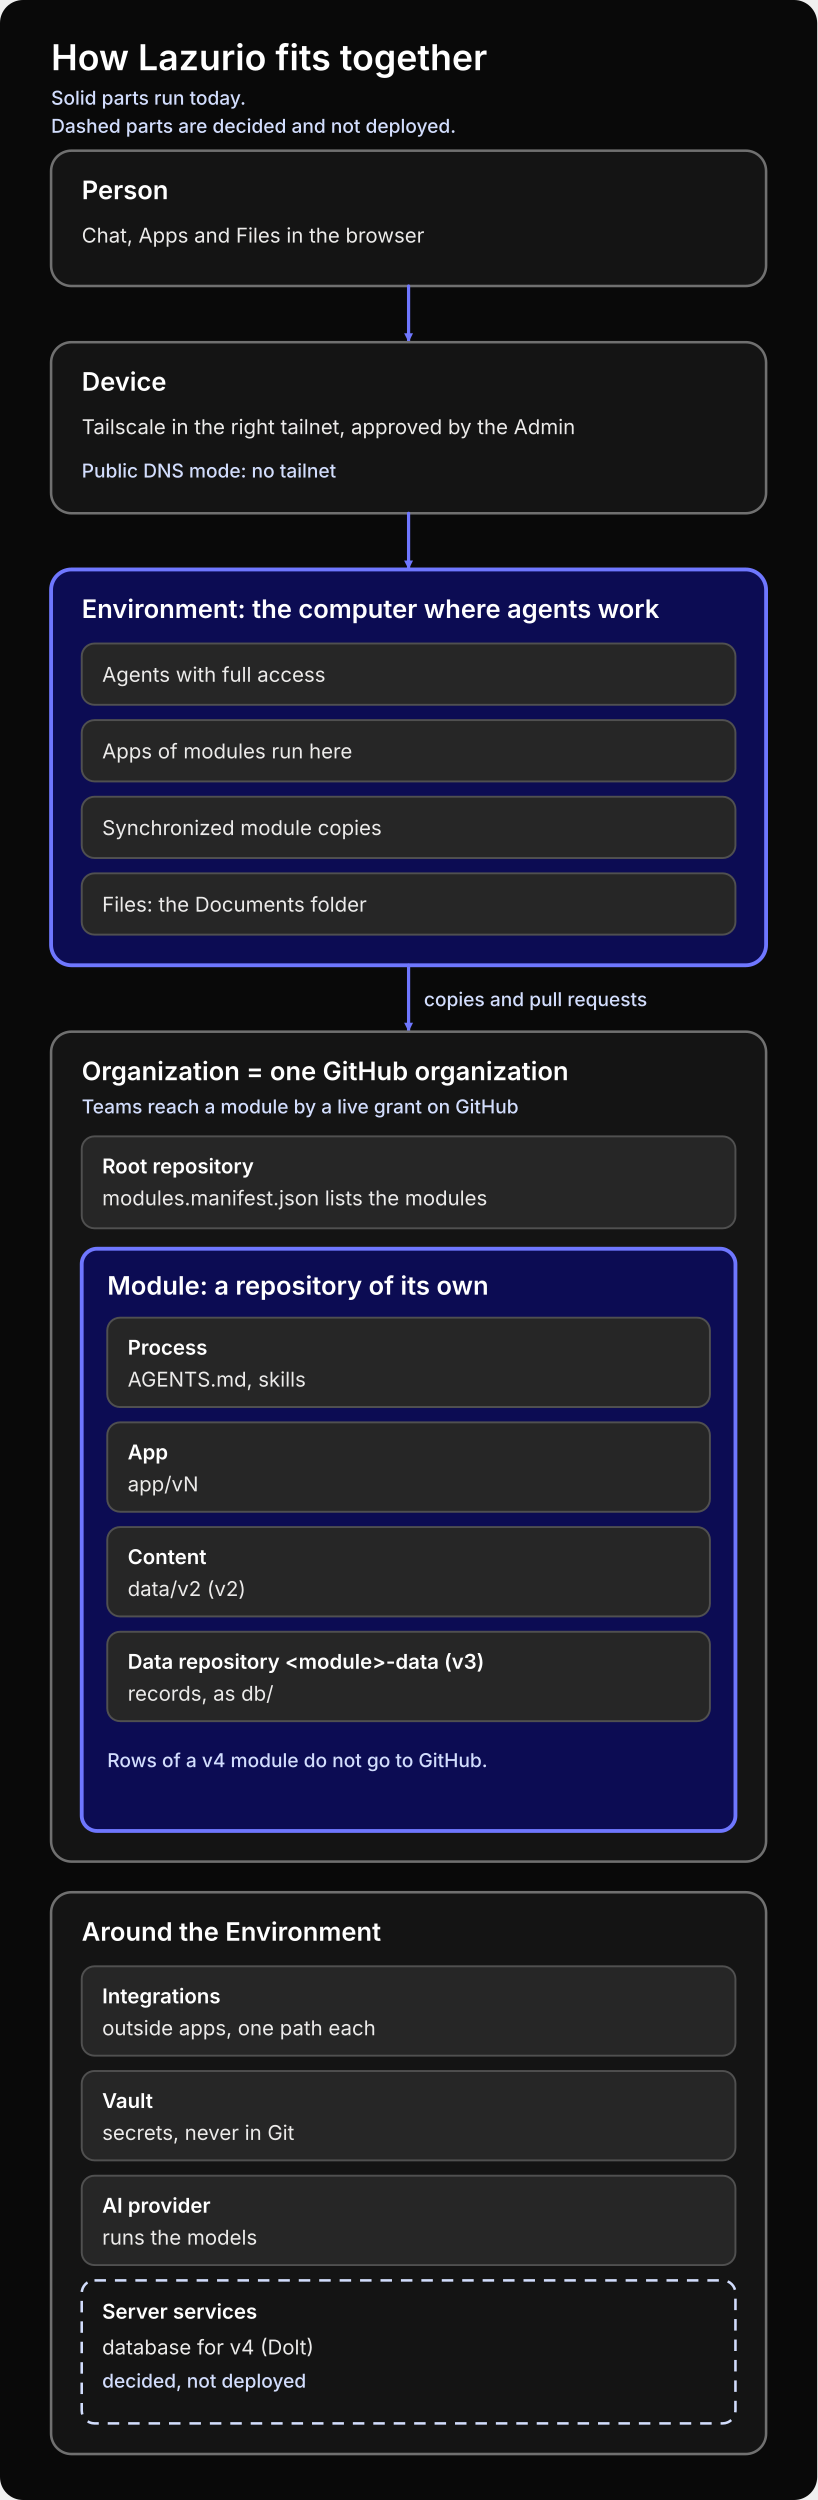
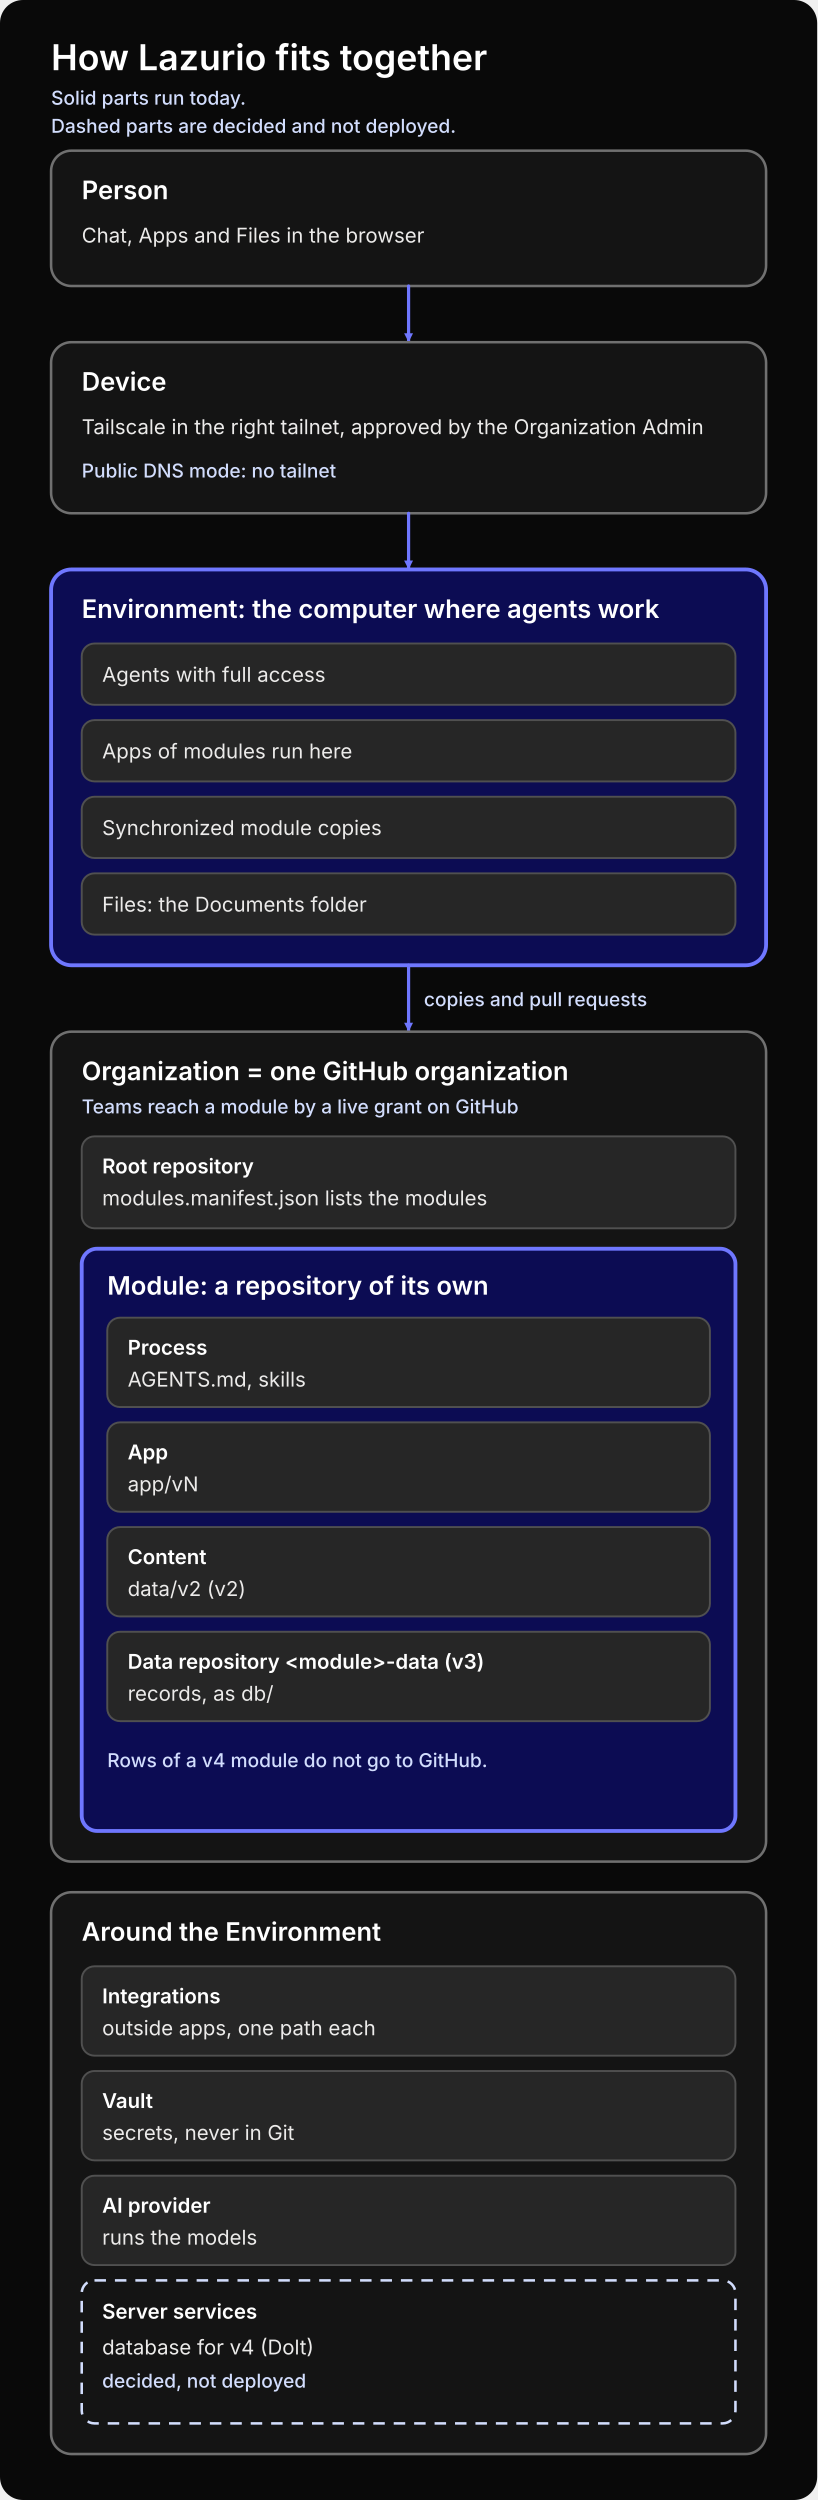
<svg xmlns="http://www.w3.org/2000/svg" width="640" height="1958" viewBox="0 0 640 1958" role="img" aria-labelledby="title description">
  <defs>
    <marker id="arrow" viewBox="0 0 9 9" refX="8" refY="4.5" markerWidth="9" markerHeight="9" markerUnits="userSpaceOnUse" orient="auto">
      <path d="M 1 1 L 8 4.5 L 1 8 z" fill="#6f77ff" />
    </marker>
    <marker id="arrowplanned" viewBox="0 0 9 9" refX="8" refY="4.5" markerWidth="9" markerHeight="9" markerUnits="userSpaceOnUse" orient="auto">
      <path d="M 1 1 L 8 4.5 L 1 8 z" fill="#d2ddfd" />
    </marker>
    <style>.bg{fill:#090909}.panel{fill:#141414;stroke:#707070;stroke-width:2}.focus{fill:#0c0c53;stroke:#6f77ff;stroke-width:3}.item{fill:#262626;stroke:#505050;stroke-width:1.5}.planned{fill:#141414;stroke:#d2ddfd;stroke-width:2;stroke-dasharray:9 7}.title{fill:#fff;font:600 28px Inter,Arial,sans-serif}.label{fill:#fff;font:600 20px Inter,Arial,sans-serif}.name{fill:#fff;font:600 16px Inter,Arial,sans-serif}.copy{fill:#ecebea;font:400 16px Inter,Arial,sans-serif}.note{fill:#d2ddfd;font:500 15px Inter,Arial,sans-serif}.flow{fill:none;stroke:#6f77ff;stroke-width:2.5;stroke-linecap:round;marker-end:url(#arrow)}.flowplanned{fill:none;stroke:#d2ddfd;stroke-width:2;stroke-dasharray:7 6;stroke-linecap:round;marker-end:url(#arrowplanned)}</style>
  </defs>
  <rect class="bg" width="640" height="1958" rx="18" />
  <text class="title" x="40" y="55">How Lazurio fits together</text>
  <text class="note" x="40" y="82">Solid parts run today.</text>
  <text class="note" x="40" y="104">Dashed parts are decided and not deployed.</text>
  <g data-node="person">
    <rect class="panel" x="40" y="118" width="560" height="106" rx="16" />
    <text class="label" x="64" y="156">Person</text>
    <text class="copy" x="64" y="190">Chat, Apps and Files in the browser</text>
  </g>
  <path class="flow" d="M320 224 V268" />
  <g data-node="device">
    <rect class="panel" x="40" y="268" width="560" height="134" rx="16" />
    <text class="label" x="64" y="306">Device</text>
-     <text class="copy" x="64" y="340">Tailscale in the right tailnet, approved by the Admin</text>
+     <text class="copy" x="64" y="340">Tailscale in the right tailnet, approved by the Organization Admin</text>
    <text class="note" x="64" y="374">Public DNS mode: no tailnet</text>
  </g>
  <path class="flow" d="M320 402 V446" />
  <g data-node="environment">
    <rect class="focus" x="40" y="446" width="560" height="310" rx="16" />
    <text class="label" x="64" y="484">Environment: the computer where agents work</text>
    <rect class="item" x="64" y="504" width="512" height="48" rx="10" />
    <text class="copy" x="80" y="534">Agents with full access</text>
    <rect class="item" x="64" y="564" width="512" height="48" rx="10" />
    <text class="copy" x="80" y="594">Apps of modules run here</text>
    <rect class="item" x="64" y="624" width="512" height="48" rx="10" />
    <text class="copy" x="80" y="654">Synchronized module copies</text>
    <rect class="item" x="64" y="684" width="512" height="48" rx="10" />
    <text class="copy" x="80" y="714">Files: the Documents folder</text>
  </g>
  <path class="flow" d="M320 756 V808" />
  <text class="note" x="332" y="788">copies and pull requests</text>
  <g data-node="organization">
    <rect class="panel" x="40" y="808" width="560" height="650" rx="16" />
    <text class="label" x="64" y="846">Organization = one GitHub organization</text>
    <text class="note" x="64" y="872">Teams reach a module by a live grant on GitHub</text>
    <rect class="item" x="64" y="890" width="512" height="72" rx="10" />
    <text class="name" x="80" y="919">Root repository</text>
    <text class="copy" x="80" y="944">modules.manifest.json lists the modules</text>
    <rect class="focus" x="64" y="978" width="512" height="456" rx="12" />
    <text class="label" x="84" y="1014">Module: a repository of its own</text>
    <rect class="item" x="84" y="1032" width="472" height="70" rx="10" />
    <text class="name" x="100" y="1061">Process</text>
    <text class="copy" x="100" y="1086">AGENTS.md, skills</text>
    <rect class="item" x="84" y="1114" width="472" height="70" rx="10" />
    <text class="name" x="100" y="1143">App</text>
    <text class="copy" x="100" y="1168">app/vN</text>
    <rect class="item" x="84" y="1196" width="472" height="70" rx="10" />
    <text class="name" x="100" y="1225">Content</text>
    <text class="copy" x="100" y="1250">data/v2 (v2)</text>
    <rect class="item" x="84" y="1278" width="472" height="70" rx="10" />
    <text class="name" x="100" y="1307">Data repository &lt;module&gt;-data (v3)</text>
    <text class="copy" x="100" y="1332">records, as db/</text>
    <text class="note" x="84" y="1384">Rows of a v4 module do not go to GitHub.</text>
  </g>
  <g data-node="around">
    <rect class="panel" x="40" y="1482" width="560" height="440" rx="16" />
    <text class="label" x="64" y="1520">Around the Environment</text>
    <rect class="item" x="64" y="1540" width="512" height="70" rx="10" />
    <text class="name" x="80" y="1569">Integrations</text>
    <text class="copy" x="80" y="1594">outside apps, one path each</text>
    <rect class="item" x="64" y="1622" width="512" height="70" rx="10" />
    <text class="name" x="80" y="1651">Vault</text>
    <text class="copy" x="80" y="1676">secrets, never in Git</text>
    <rect class="item" x="64" y="1704" width="512" height="70" rx="10" />
    <text class="name" x="80" y="1733">AI provider</text>
    <text class="copy" x="80" y="1758">runs the models</text>
    <rect class="planned" x="64" y="1786" width="512" height="112" rx="10" />
    <text class="name" x="80" y="1816">Server services</text>
    <text class="copy" x="80" y="1844">database for v4 (Dolt)</text>
    <text class="note" x="80" y="1870">decided, not deployed</text>
  </g>
</svg>
